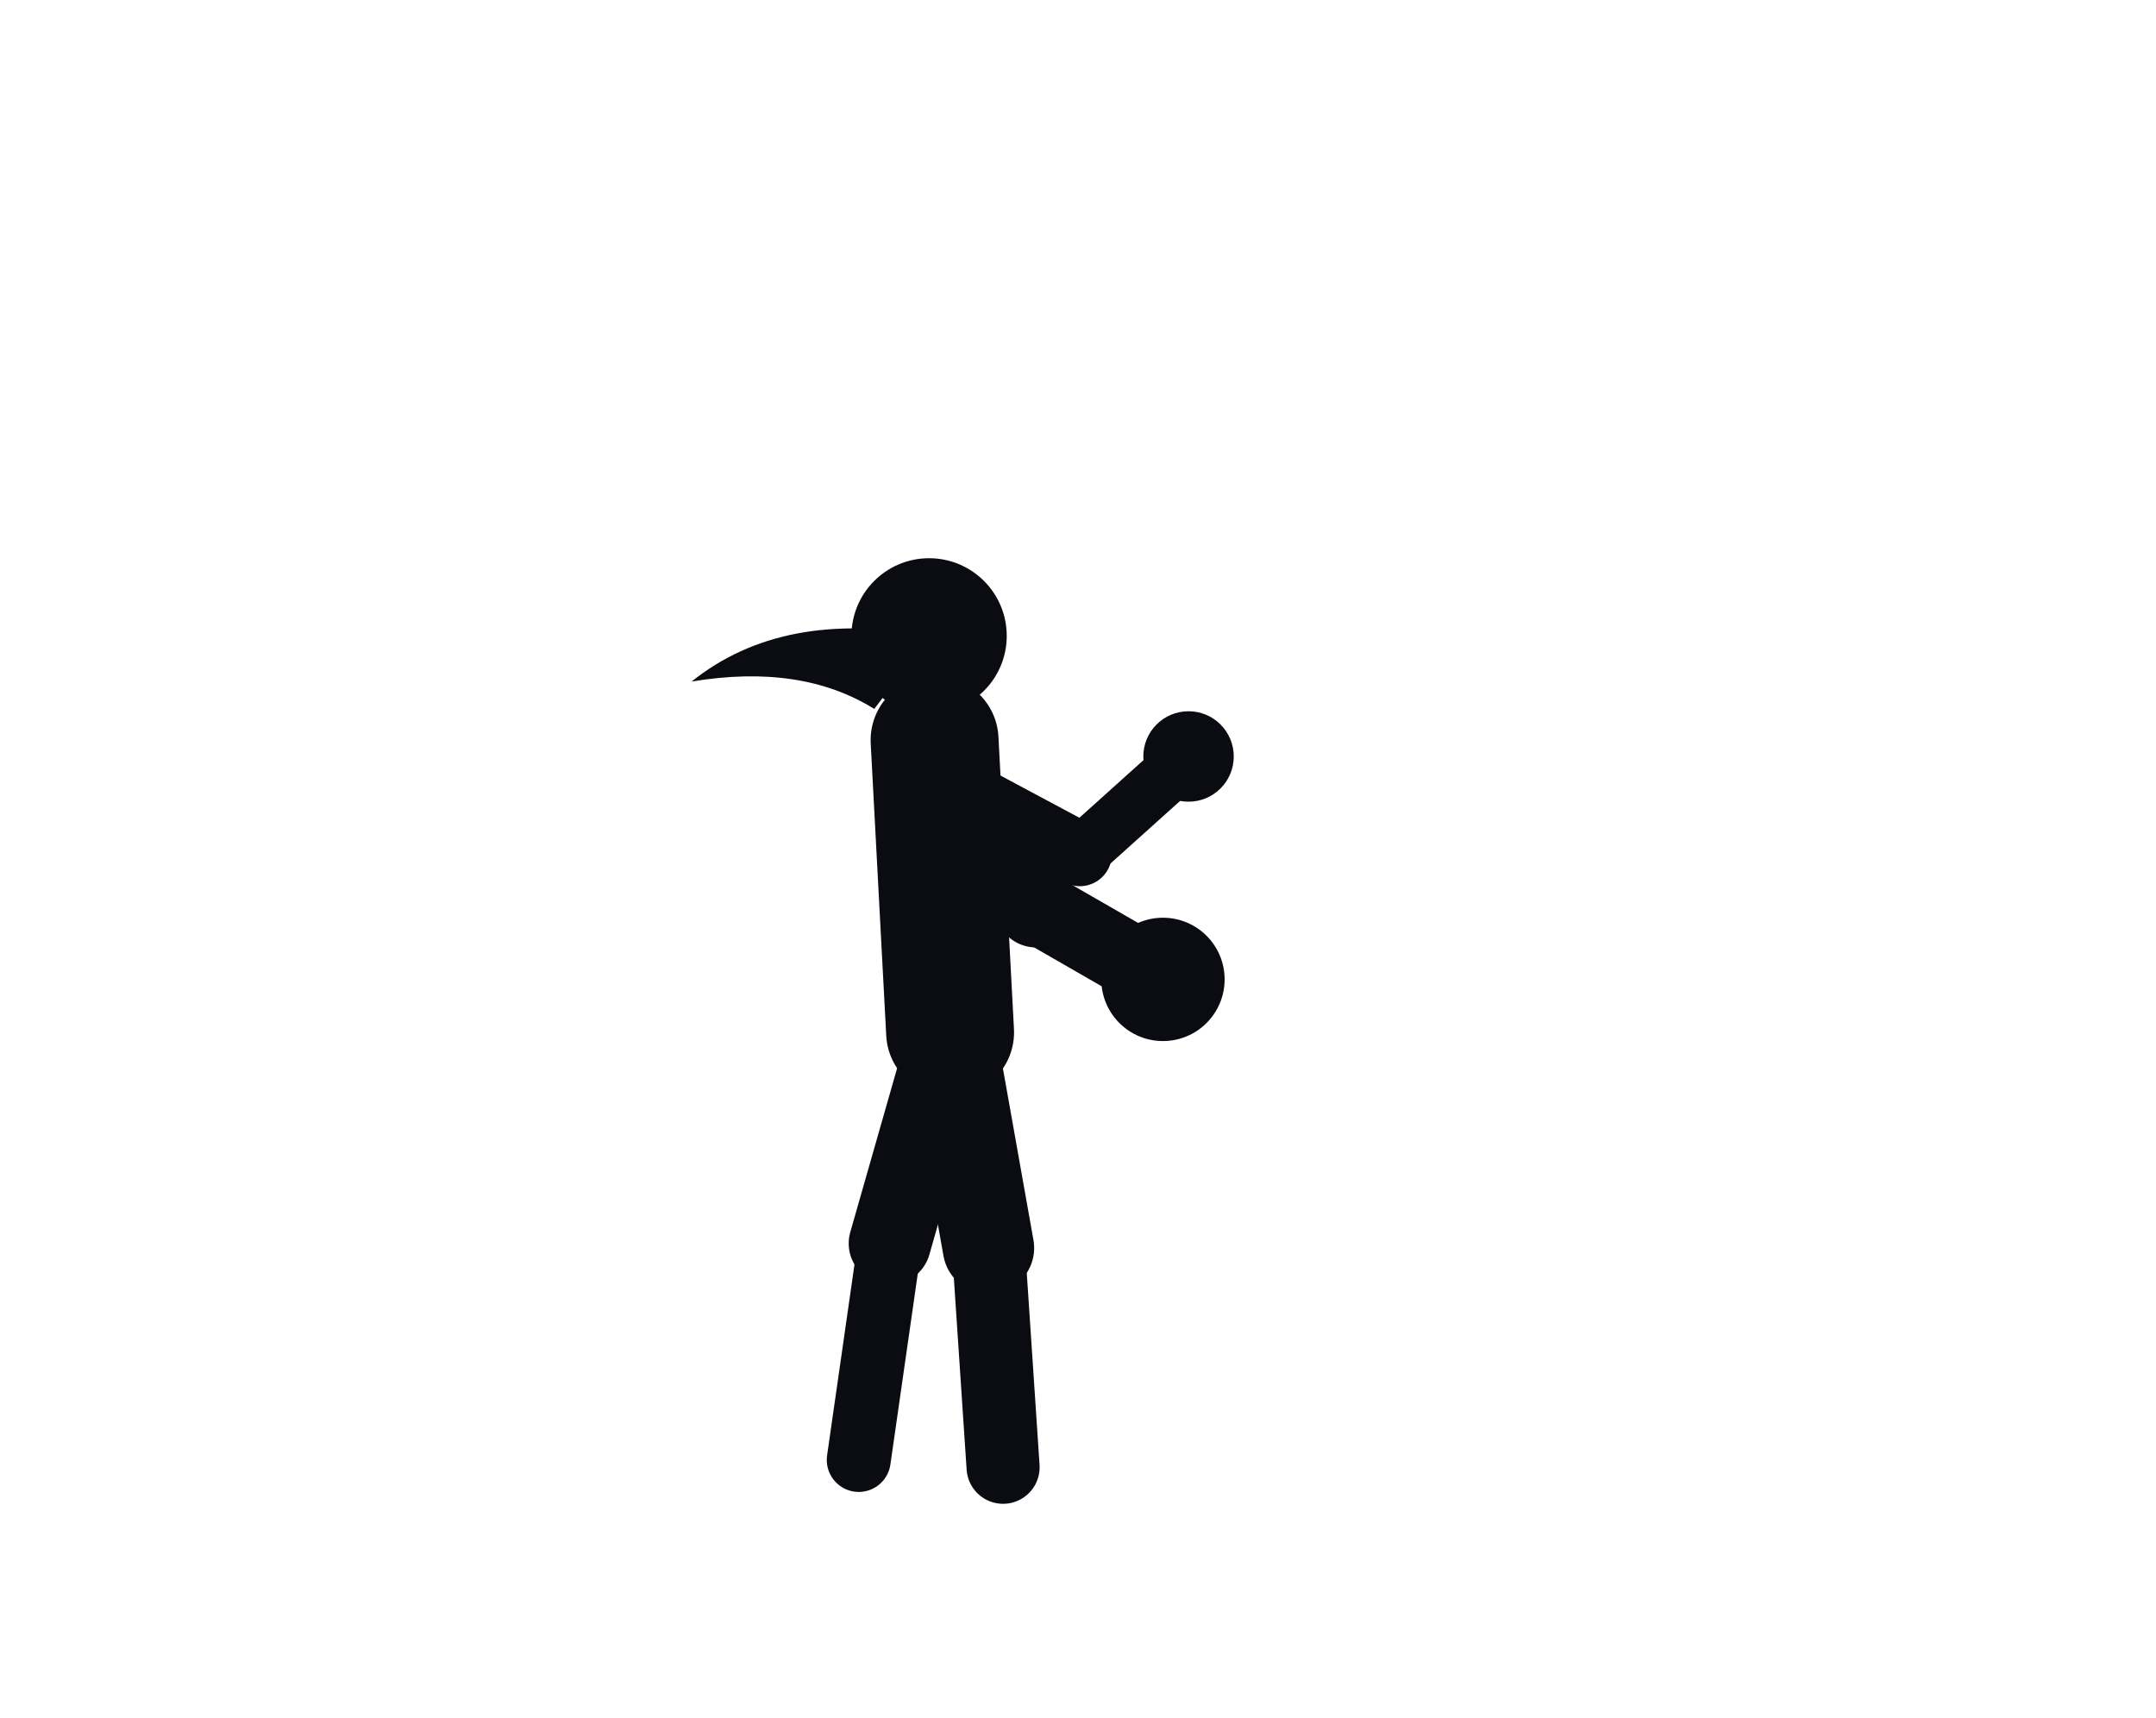
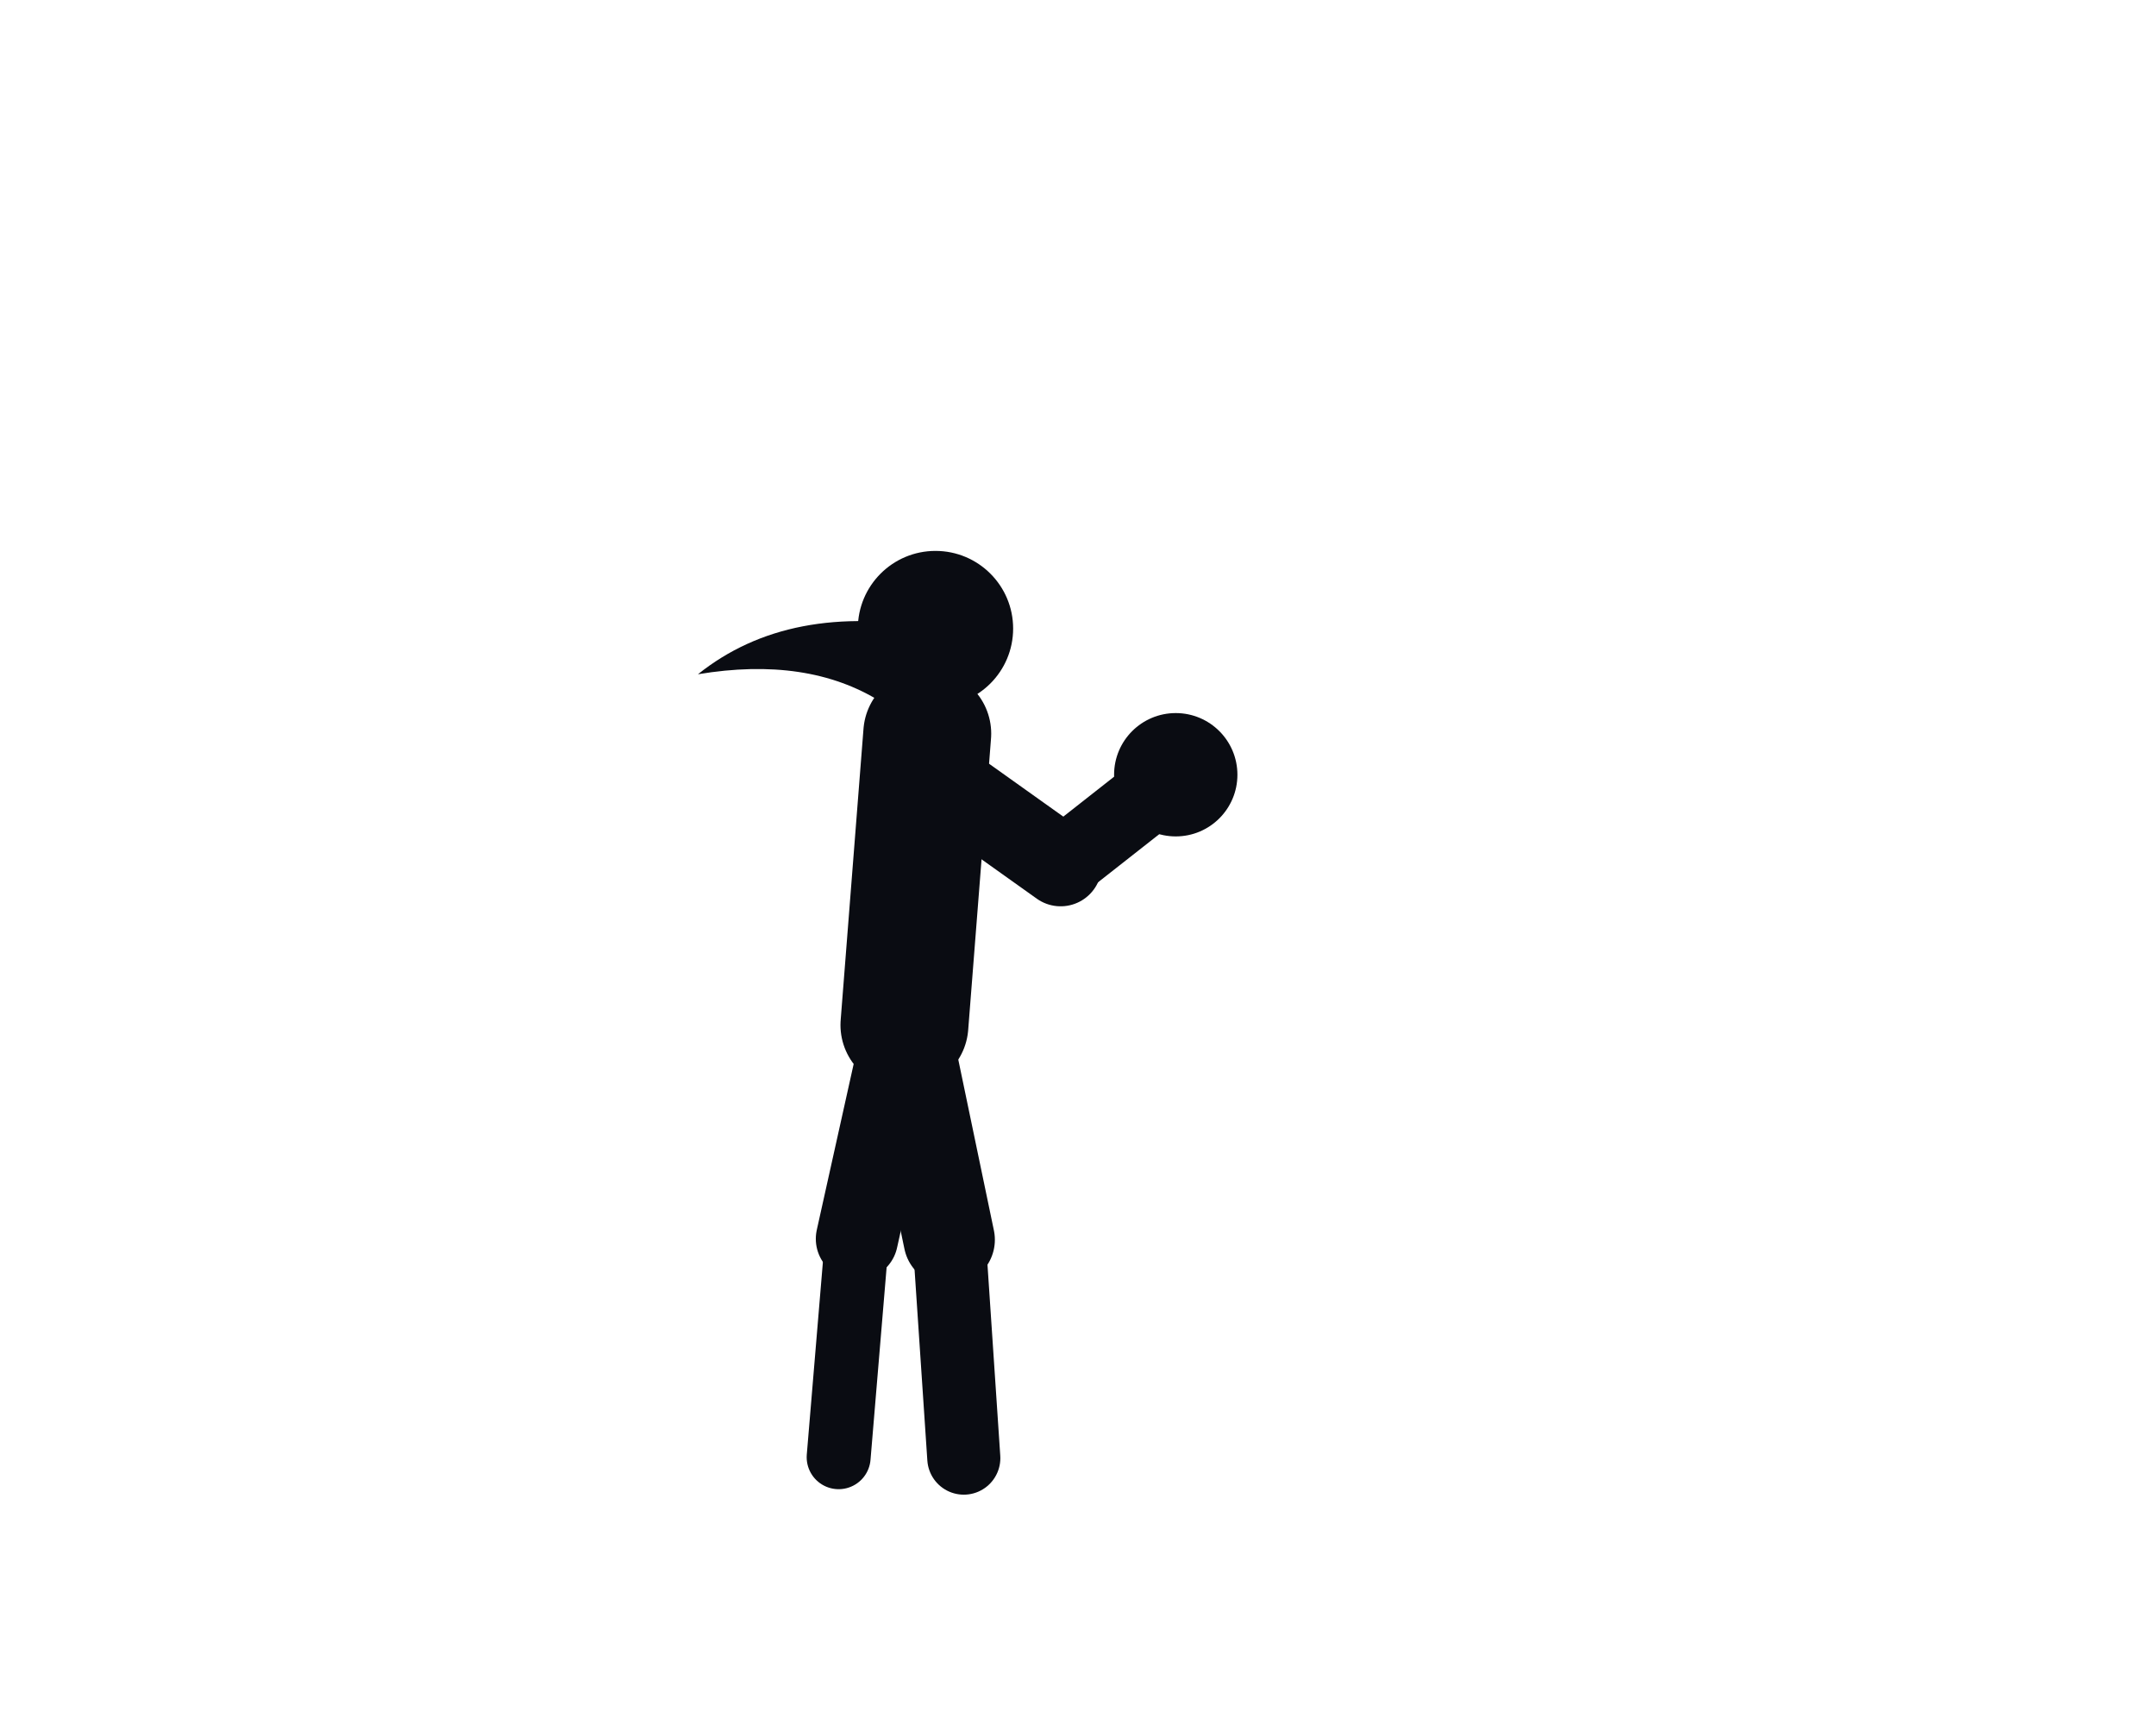
<svg xmlns="http://www.w3.org/2000/svg" viewBox="-52 -20 236 188" width="236" height="188">
-   <line x1="52.0" y1="93.0" x2="45.4" y2="116.1" stroke="#0a0c12" stroke-width="9" stroke-linecap="round" />
-   <line x1="45.4" y1="116.1" x2="42.0" y2="139.8" stroke="#0a0c12" stroke-width="7" stroke-linecap="round" />
-   <line x1="50.3" y1="65.0" x2="66.2" y2="73.5" stroke="#0a0c12" stroke-width="7" stroke-linecap="round" />
-   <line x1="66.2" y1="73.5" x2="78.1" y2="62.8" stroke="#0a0c12" stroke-width="6" stroke-linecap="round" />
-   <circle cx="78.1" cy="62.8" r="4.95" fill="#0a0c12" />
-   <line x1="52.0" y1="93.0" x2="50.3" y2="61.0" stroke="#0a0c12" stroke-width="14" stroke-linecap="round" />
-   <circle cx="49.7" cy="49.6" r="8.5" fill="#0a0c12" />
-   <path d="M 49.7 49.6 q -16 -3 -26 5 q 12 -2 20 3 z" fill="#0a0c12" />
-   <line x1="52.0" y1="93.0" x2="56.2" y2="116.6" stroke="#0a0c12" stroke-width="10" stroke-linecap="round" />
-   <line x1="56.2" y1="116.6" x2="57.8" y2="140.6" stroke="#0a0c12" stroke-width="8" stroke-linecap="round" />
-   <line x1="50.3" y1="65.0" x2="61.4" y2="79.2" stroke="#0a0c12" stroke-width="9" stroke-linecap="round" />
-   <line x1="61.4" y1="79.2" x2="75.3" y2="87.2" stroke="#0a0c12" stroke-width="8" stroke-linecap="round" />
-   <circle cx="75.3" cy="87.2" r="6.75" fill="#0a0c12" />
+   <line x1="47.0" y1="92.2" x2="41.8" y2="115.6" stroke="#0a0c12" stroke-width="9" stroke-linecap="round" />
+   <line x1="41.8" y1="115.6" x2="39.8" y2="139.5" stroke="#0a0c12" stroke-width="7" stroke-linecap="round" />
+   <line x1="49.5" y1="64.3" x2="64.3" y2="74.4" stroke="#0a0c12" stroke-width="7" stroke-linecap="round" />
+   <line x1="64.3" y1="74.4" x2="77.6" y2="65.5" stroke="#0a0c12" stroke-width="6" stroke-linecap="round" />
+   <circle cx="77.6" cy="65.5" r="4.95" fill="#0a0c12" />
+   <line x1="47.0" y1="92.2" x2="49.5" y2="60.3" stroke="#0a0c12" stroke-width="14" stroke-linecap="round" />
+   <circle cx="50.4" cy="48.8" r="8.5" fill="#0a0c12" />
+   <path d="M 50.4 48.8 q -16 -3 -26 5 q 12 -2 20 3 z" fill="#0a0c12" />
+   <line x1="47.0" y1="92.2" x2="51.9" y2="115.7" stroke="#0a0c12" stroke-width="10" stroke-linecap="round" />
+   <line x1="51.9" y1="115.7" x2="53.5" y2="139.6" stroke="#0a0c12" stroke-width="8" stroke-linecap="round" />
+   <line x1="49.5" y1="64.3" x2="64.1" y2="74.7" stroke="#0a0c12" stroke-width="9" stroke-linecap="round" />
+   <line x1="64.1" y1="74.7" x2="76.7" y2="64.8" stroke="#0a0c12" stroke-width="8" stroke-linecap="round" />
+   <circle cx="76.7" cy="64.8" r="6.75" fill="#0a0c12" />
</svg>
